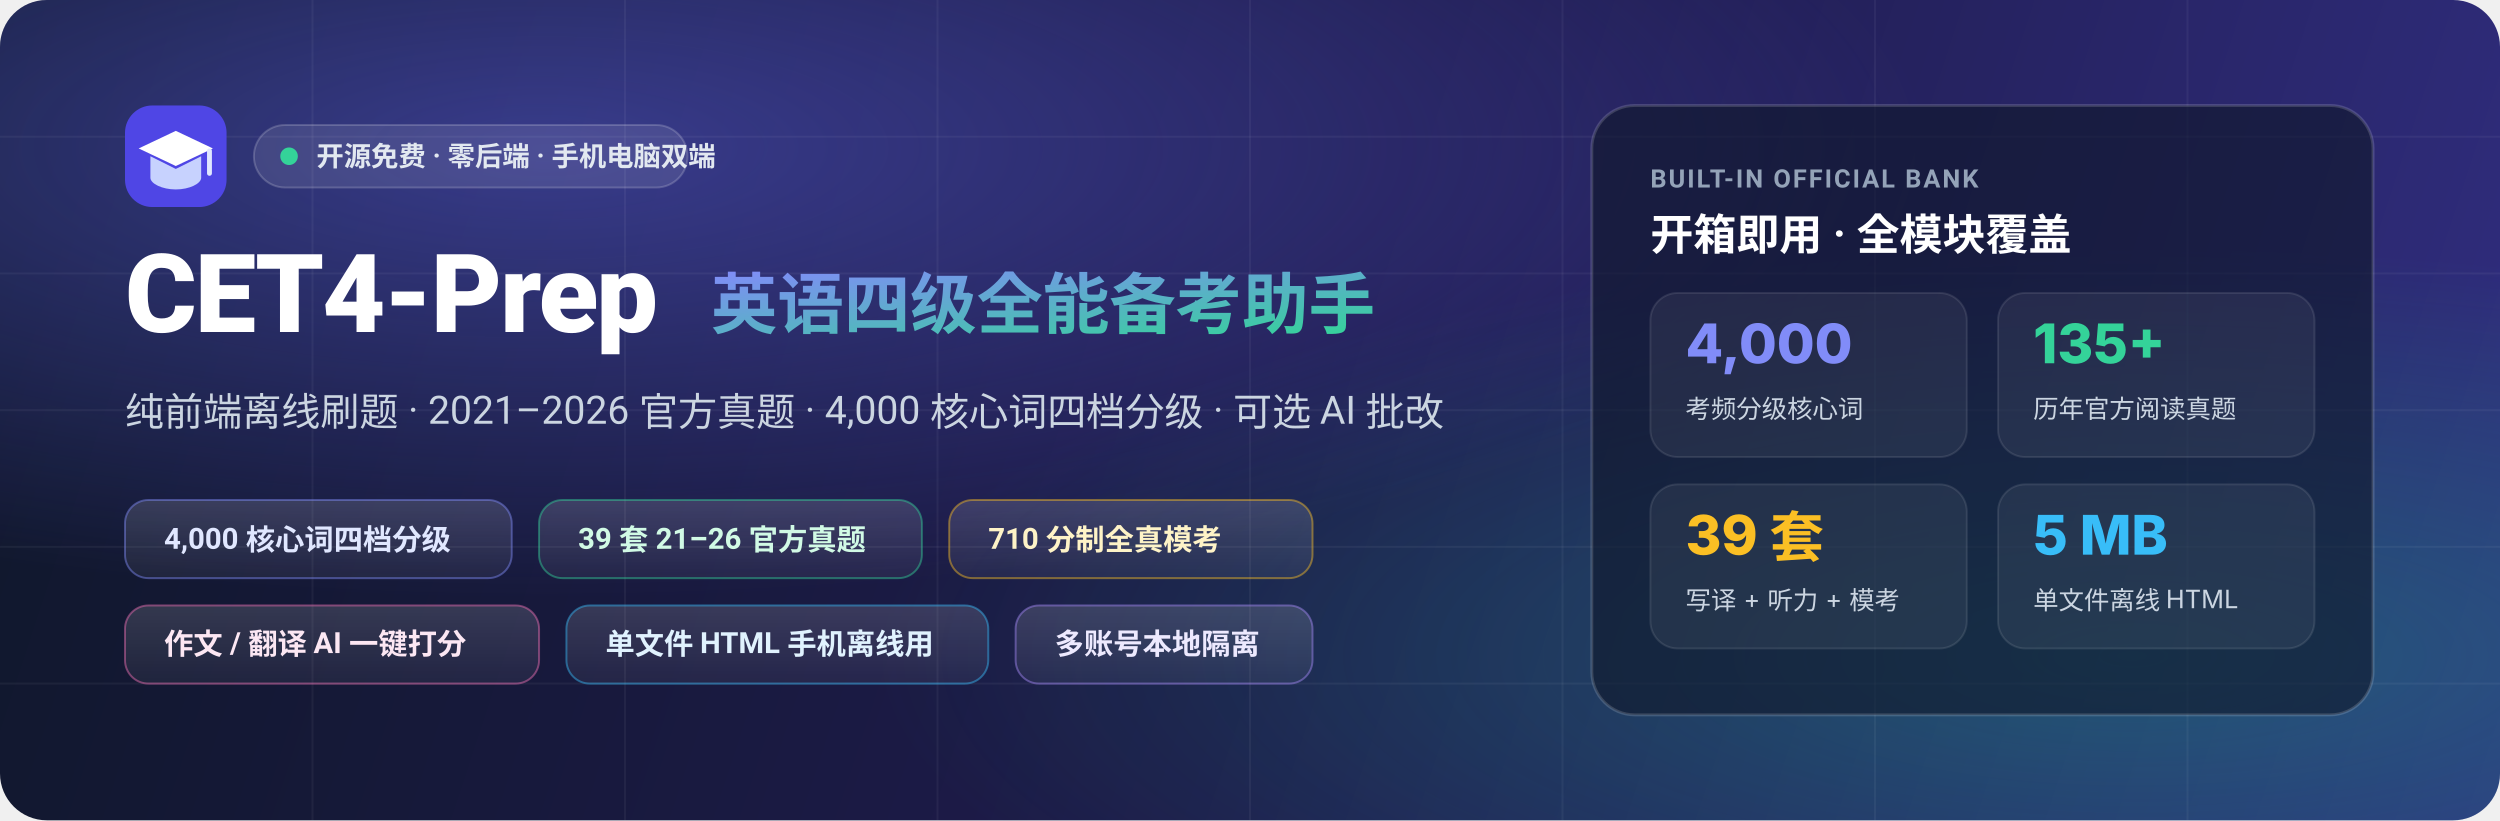
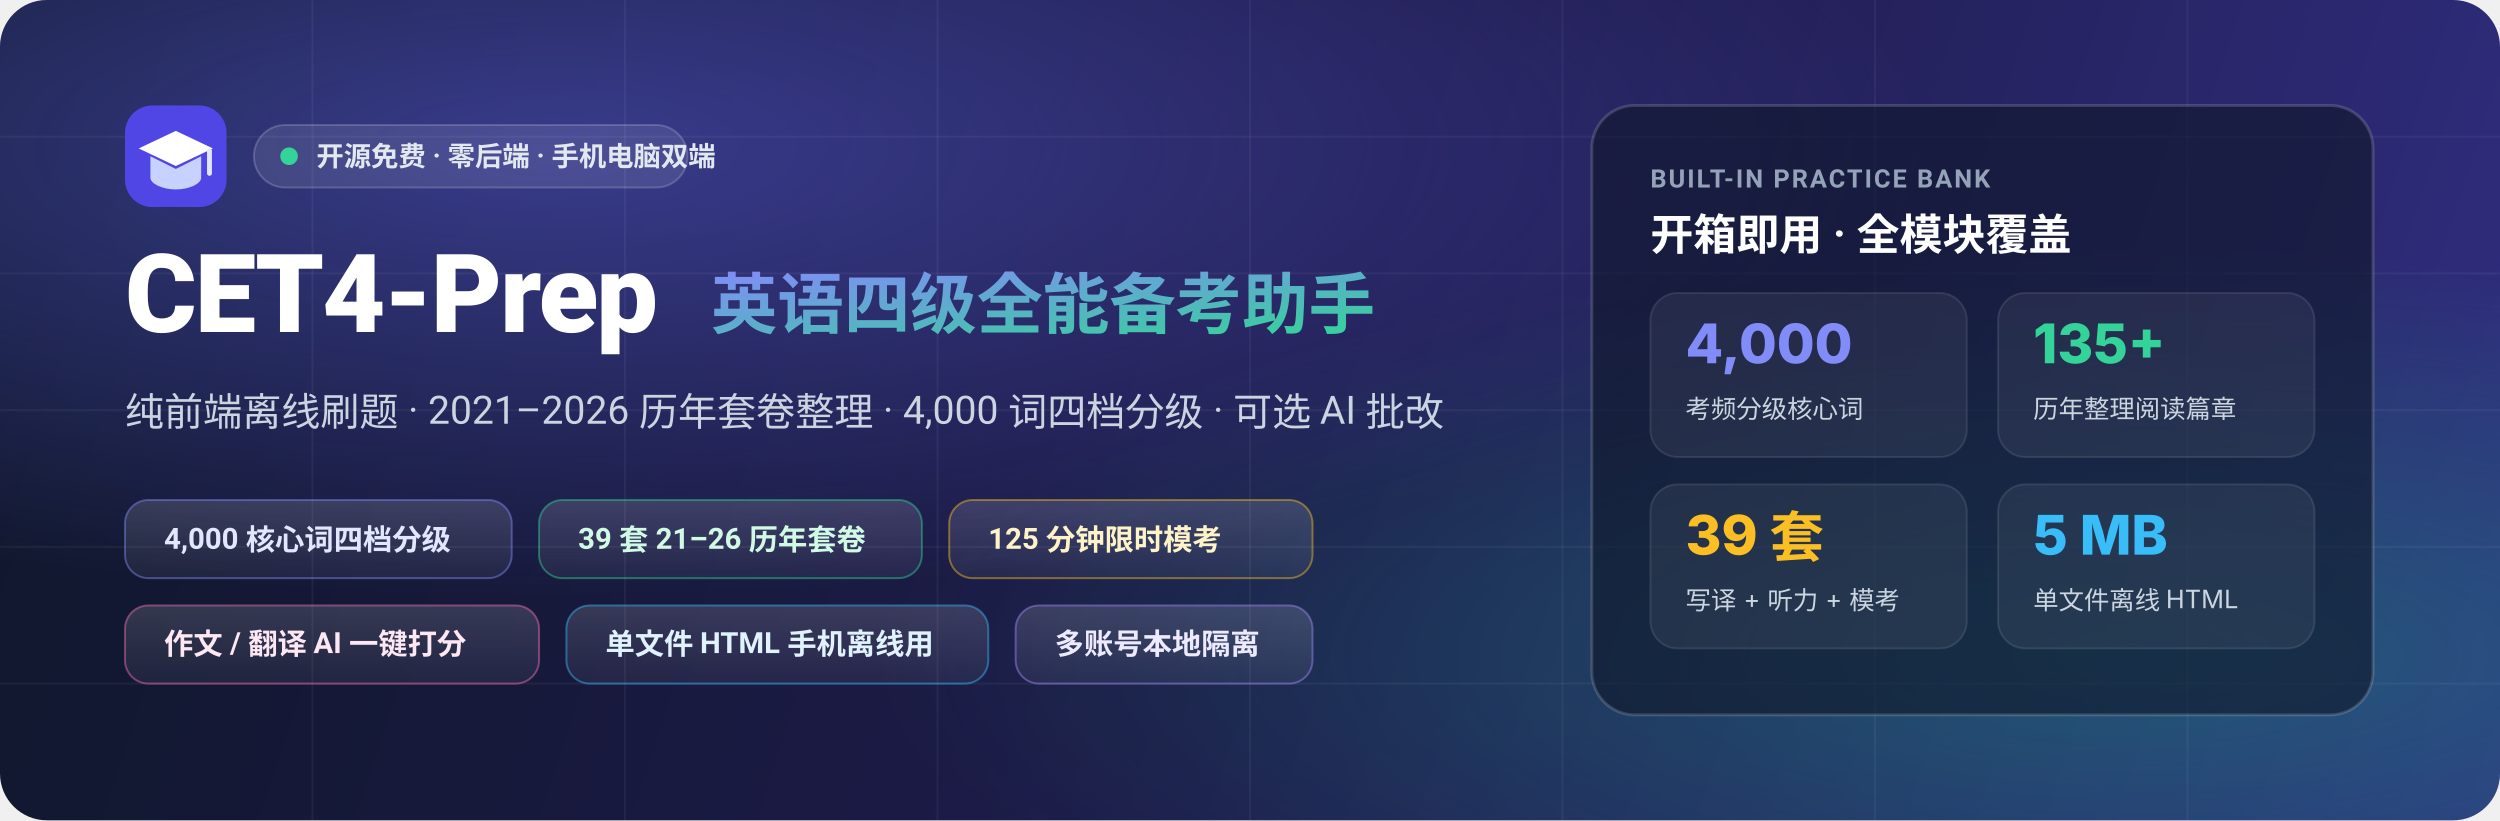
<svg xmlns="http://www.w3.org/2000/svg" viewBox="0 0 1280 420" width="1280" height="420" fill="none">
  <defs>
    <linearGradient id="bg" x1="0" y1="0" x2="1280" y2="420" gradientUnits="userSpaceOnUse">
      <stop offset="0%" stop-color="#0f172a" />
      <stop offset="52%" stop-color="#1e1b4b" />
      <stop offset="100%" stop-color="#312e81" />
    </linearGradient>
    <radialGradient id="glow1" cx="22%" cy="18%" r="55%">
      <stop offset="0%" stop-color="#6366f1" stop-opacity="0.45" />
      <stop offset="100%" stop-color="#6366f1" stop-opacity="0" />
    </radialGradient>
    <radialGradient id="glow2" cx="85%" cy="80%" r="50%">
      <stop offset="0%" stop-color="#10b981" stop-opacity="0.32" />
      <stop offset="100%" stop-color="#10b981" stop-opacity="0" />
    </radialGradient>
    <linearGradient id="accent" x1="0" y1="0" x2="1" y2="1">
      <stop offset="0%" stop-color="#818cf8" />
      <stop offset="100%" stop-color="#34d399" />
    </linearGradient>
    <linearGradient id="cardBg" x1="0" y1="0" x2="0" y2="1">
      <stop offset="0%" stop-color="#ffffff" stop-opacity="0.14" />
      <stop offset="100%" stop-color="#ffffff" stop-opacity="0.05" />
    </linearGradient>
  </defs>
  <rect width="1280" height="420" rx="24" fill="url(#bg)" />
  <rect width="1280" height="420" rx="24" fill="url(#glow1)" />
  <rect width="1280" height="420" rx="24" fill="url(#glow2)" />
  <g stroke="#ffffff" stroke-opacity="0.05" stroke-width="1">
    <path d="M0 70 H1280 M0 140 H1280 M0 210 H1280 M0 280 H1280 M0 350 H1280" />
    <path d="M160 0 V420 M320 0 V420 M480 0 V420 M640 0 V420 M800 0 V420 M960 0 V420 M1120 0 V420" />
  </g>
  <rect x="64" y="54" width="52" height="52" rx="14" fill="#4f46e5" />
  <path d="M90 67 L71 76 L90 85 L109 76 Z" fill="#ffffff" />
  <path d="M77 80 V91 C77 94 83 97 90 97 C97 97 103 94 103 91 V80 L90 86.5 Z" fill="#c7d2fe" />
  <rect x="106" y="76" width="2.5" height="14" rx="1.2" fill="#e0e7ff" />
  <rect x="130" y="64" width="222" height="32" rx="16" fill="#ffffff" fill-opacity="0.1" stroke="#ffffff" stroke-opacity="0.18" />
  <circle cx="148" cy="80" r="4.5" fill="#34d399" />
  <text x="162" y="85" fill="#e2e8f0" font-family="system-ui,-apple-system,'Segoe UI',Roboto,'PingFang SC','Microsoft YaHei',sans-serif" font-size="14" font-weight="600">开源免费 · 零后端 · 手机电脑双端</text>
  <text x="64" y="170" fill="#ffffff" font-family="system-ui,-apple-system,'Segoe UI',Roboto,'PingFang SC','Microsoft YaHei',sans-serif" font-size="56" font-weight="800" letter-spacing="-1">CET4-Prep</text>
  <text x="364" y="168" fill="url(#accent)" font-family="system-ui,-apple-system,'Segoe UI',Roboto,'PingFang SC','Microsoft YaHei',sans-serif" font-size="34" font-weight="700">英语四级全能备考助手</text>
-   <text x="64" y="218" fill="#cbd5e1" font-family="system-ui,-apple-system,'Segoe UI',Roboto,'PingFang SC','Microsoft YaHei',sans-serif" font-size="20" font-weight="400">纯前端离线刷题 · 2021–2026 官方真题 · 4,000 核心词四档分级 · 可选 AI 批改</text>
+   <text x="64" y="218" fill="#cbd5e1" font-family="system-ui,-apple-system,'Segoe UI',Roboto,'PingFang SC','Microsoft YaHei',sans-serif" font-size="20" font-weight="400">纯前端离线刷题 · 2021–2026 历年套卷整理 · 4,000 词四档分级 · 可选 AI 批改</text>
  <g font-family="system-ui,-apple-system,'Segoe UI',Roboto,'PingFang SC','Microsoft YaHei',sans-serif" font-size="15" font-weight="600">
    <rect x="64" y="256" width="198" height="40" rx="12" fill="url(#cardBg)" stroke="#818cf8" stroke-opacity="0.45" />
    <text x="84" y="281" fill="#e0e7ff">4,000 核心词四档分级</text>
    <rect x="276" y="256" width="196" height="40" rx="12" fill="url(#cardBg)" stroke="#34d399" stroke-opacity="0.45" />
-     <text x="296" y="281" fill="#d1fae5">39 套 21–26 官方真题</text>
+     <text x="296" y="281" fill="#d1fae5">39 套 21–26 历年套卷</text>
    <rect x="486" y="256" width="186" height="40" rx="12" fill="url(#cardBg)" stroke="#fbbf24" stroke-opacity="0.45" />
-     <text x="506" y="281" fill="#fef3c7">710 分制全真模考</text>
+     <text x="506" y="281" fill="#fef3c7">125 分钟限时模考</text>
  </g>
  <g font-family="system-ui,-apple-system,'Segoe UI',Roboto,'PingFang SC','Microsoft YaHei',sans-serif" font-size="15" font-weight="600">
    <rect x="64" y="310" width="212" height="40" rx="12" fill="url(#cardBg)" stroke="#f472b6" stroke-opacity="0.45" />
    <text x="84" y="335" fill="#fce7f3">作文 / 翻译 AI 一键打分</text>
    <rect x="290" y="310" width="216" height="40" rx="12" fill="url(#cardBg)" stroke="#38bdf8" stroke-opacity="0.45" />
    <text x="310" y="335" fill="#e0f2fe">单文件 HTML 手机离线用</text>
    <rect x="520" y="310" width="152" height="40" rx="12" fill="url(#cardBg)" stroke="#a78bfa" stroke-opacity="0.45" />
    <text x="540" y="335" fill="#ede9fe">多账号本地隔离</text>
  </g>
  <rect x="815" y="54" width="400" height="312" rx="22" fill="#0f172a" fill-opacity="0.62" stroke="#ffffff" stroke-opacity="0.16" stroke-width="1.5" />
-   <text x="845" y="96" fill="#94a3b8" font-family="system-ui,-apple-system,'Segoe UI',Roboto,'PingFang SC','Microsoft YaHei',sans-serif" font-size="13" font-weight="600" letter-spacing="1">BUILT-IN OFFICIAL BANK</text>
+   <text x="845" y="96" fill="#94a3b8" font-family="system-ui,-apple-system,'Segoe UI',Roboto,'PingFang SC','Microsoft YaHei',sans-serif" font-size="13" font-weight="600" letter-spacing="1">BUILT-IN PRACTICE BANK</text>
  <text x="845" y="128" fill="#ffffff" font-family="system-ui,-apple-system,'Segoe UI',Roboto,'PingFang SC','Microsoft YaHei',sans-serif" font-size="22" font-weight="700">开箱即用 · 全模块覆盖</text>
  <rect x="845" y="150" width="162" height="84" rx="14" fill="#ffffff" fill-opacity="0.06" stroke="#ffffff" stroke-opacity="0.1" />
  <text x="863" y="186" fill="#818cf8" font-family="system-ui,-apple-system,'Segoe UI',sans-serif" font-size="28" font-weight="800">4,000</text>
  <text x="863" y="214" fill="#cbd5e1" font-family="system-ui,-apple-system,'PingFang SC','Microsoft YaHei',sans-serif" font-size="13">考频分级核心词</text>
  <rect x="1023" y="150" width="162" height="84" rx="14" fill="#ffffff" fill-opacity="0.06" stroke="#ffffff" stroke-opacity="0.1" />
  <text x="1041" y="186" fill="#34d399" font-family="system-ui,-apple-system,'Segoe UI',sans-serif" font-size="28" font-weight="800">135+</text>
-   <text x="1041" y="214" fill="#cbd5e1" font-family="system-ui,-apple-system,'PingFang SC','Microsoft YaHei',sans-serif" font-size="13">历年官方阅读真题</text>
+   <text x="1041" y="214" fill="#cbd5e1" font-family="system-ui,-apple-system,'PingFang SC','Microsoft YaHei',sans-serif" font-size="13">历年整理阅读篇章</text>
  <rect x="845" y="248" width="162" height="84" rx="14" fill="#ffffff" fill-opacity="0.06" stroke="#ffffff" stroke-opacity="0.1" />
  <text x="863" y="284" fill="#fbbf24" font-family="system-ui,-apple-system,'Segoe UI',sans-serif" font-size="28" font-weight="800">39 套</text>
  <text x="863" y="312" fill="#cbd5e1" font-family="system-ui,-apple-system,'PingFang SC','Microsoft YaHei',sans-serif" font-size="13">写译 + 听力 + 模考</text>
  <rect x="1023" y="248" width="162" height="84" rx="14" fill="#ffffff" fill-opacity="0.06" stroke="#ffffff" stroke-opacity="0.1" />
  <text x="1041" y="284" fill="#38bdf8" font-family="system-ui,-apple-system,'Segoe UI',sans-serif" font-size="28" font-weight="800">5 MB</text>
  <text x="1041" y="312" fill="#cbd5e1" font-family="system-ui,-apple-system,'PingFang SC','Microsoft YaHei',sans-serif" font-size="13">单文件离线 HTML</text>
</svg>
